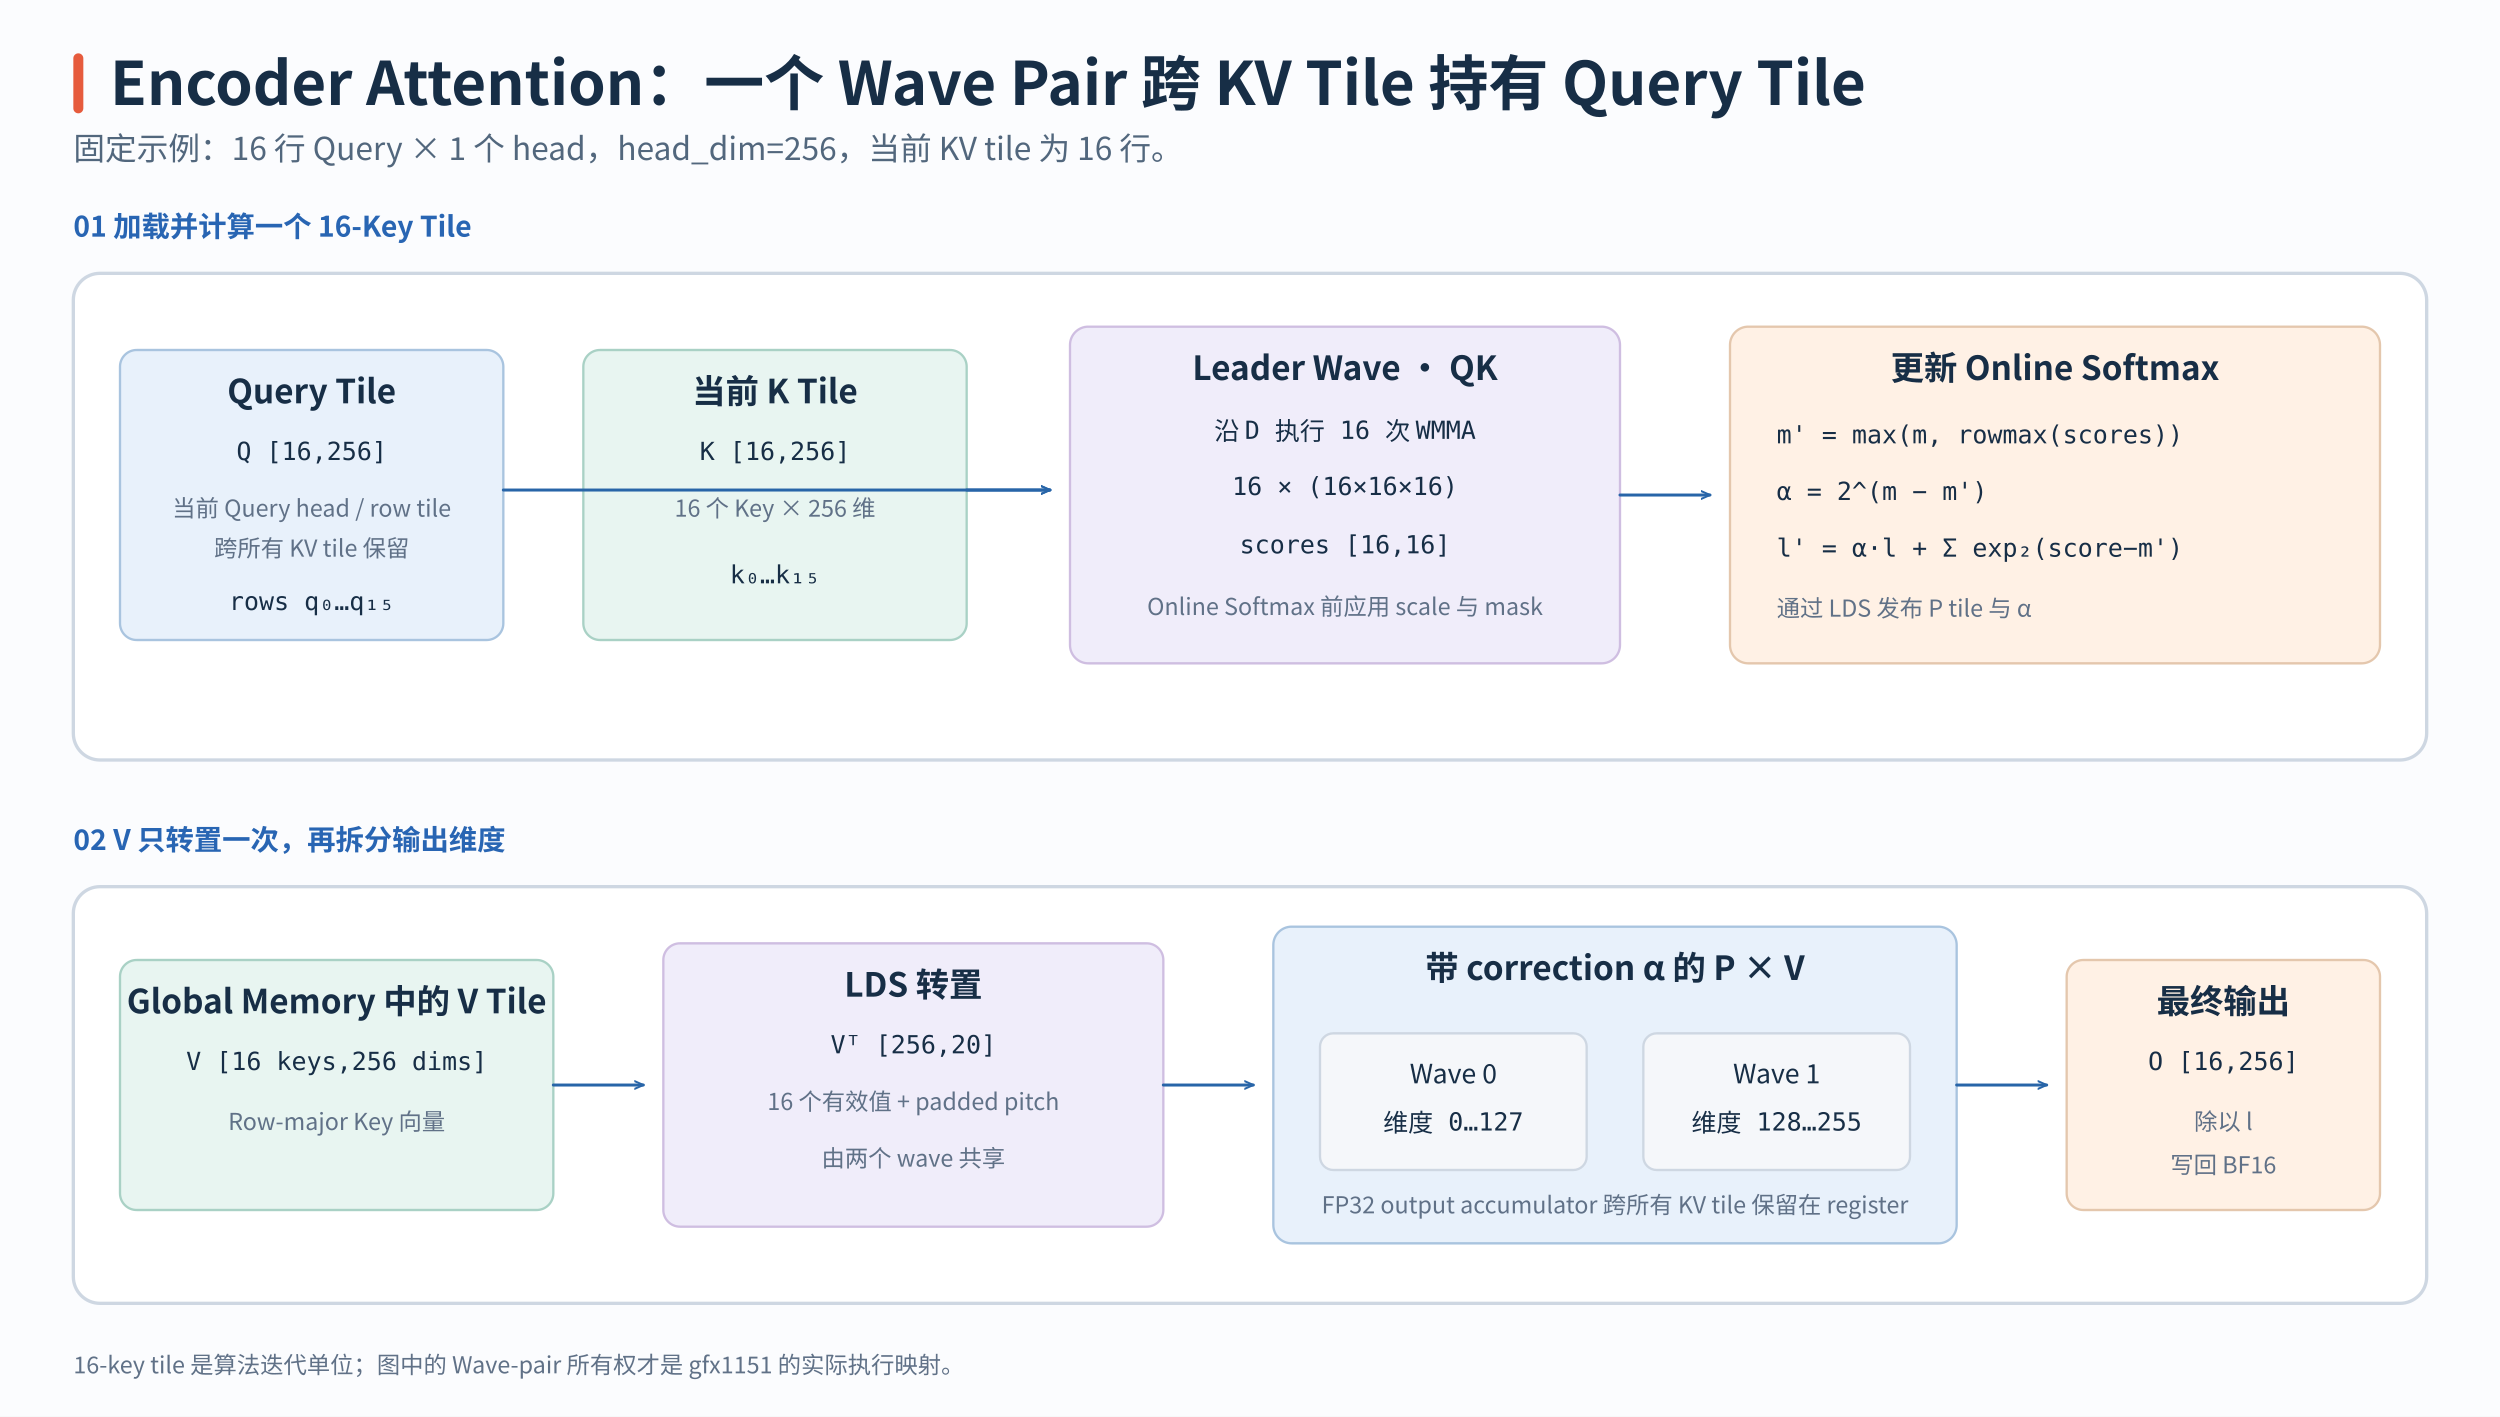
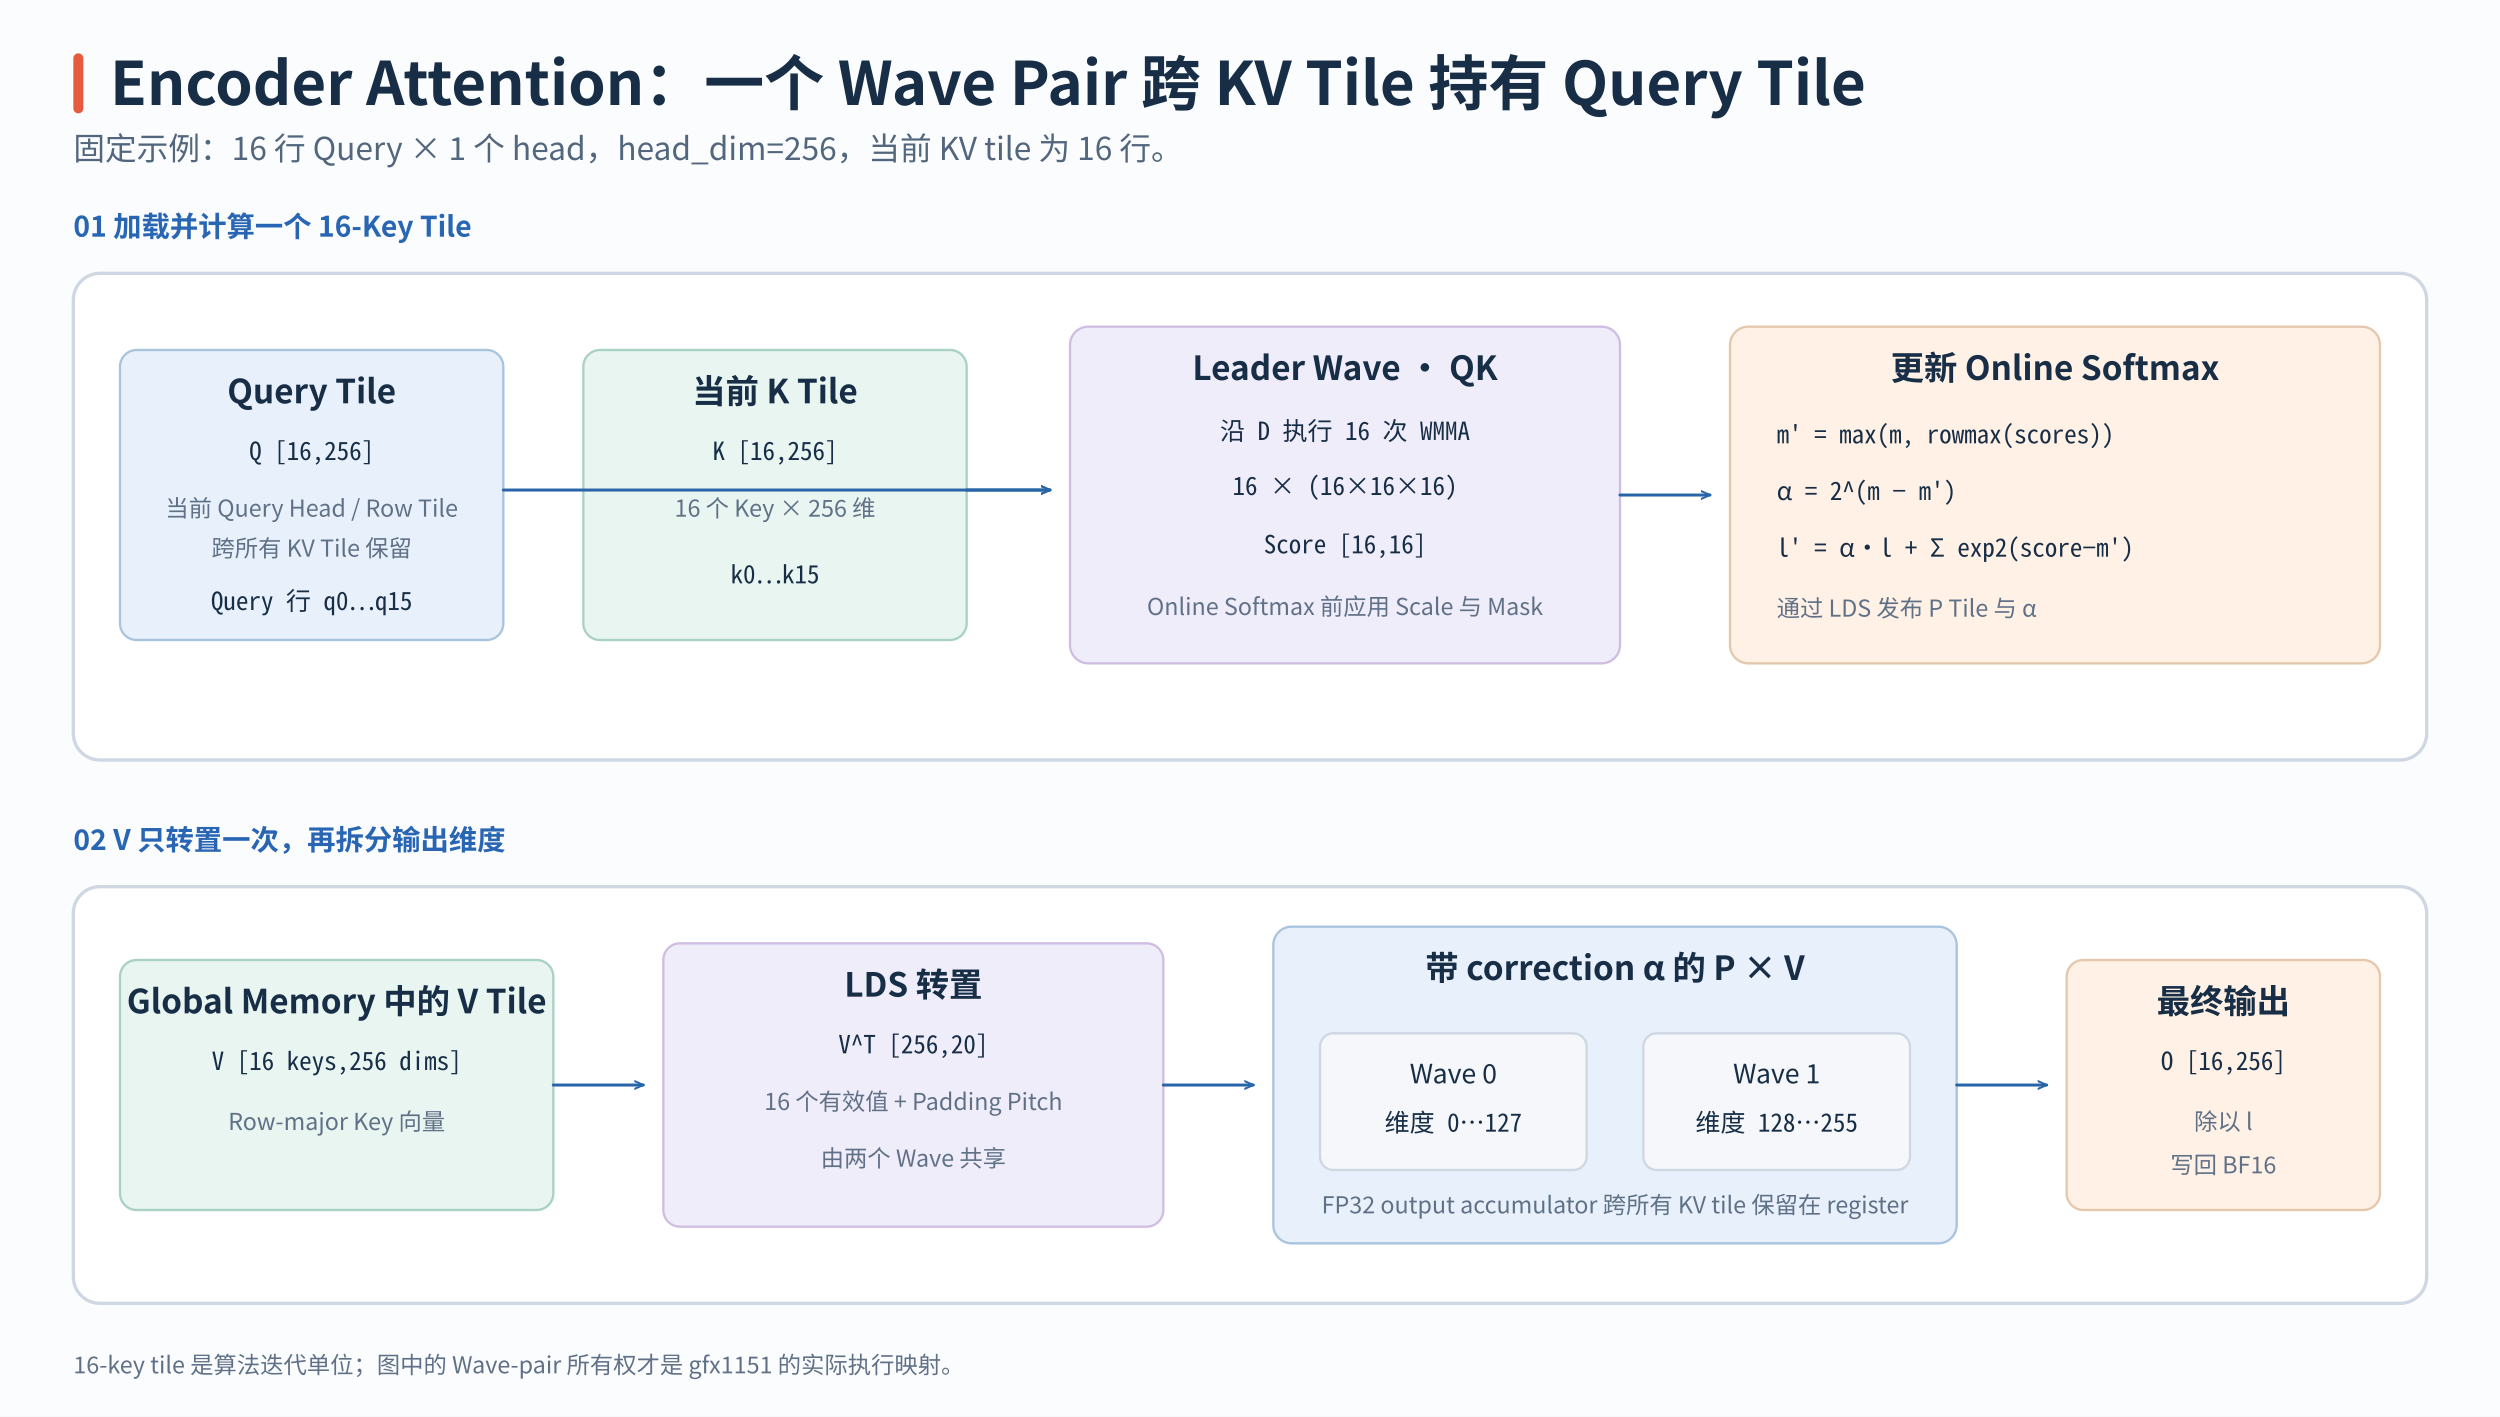
<svg xmlns="http://www.w3.org/2000/svg" width="1500" height="850" viewBox="0 0 1500 850" role="img" aria-labelledby="title desc">
  <defs>
    <marker id="a" markerUnits="userSpaceOnUse" markerWidth="6" markerHeight="6" refX="5.4" refY="3" orient="auto">
      <path d="M0 .6L5.4 3 0 5.4" fill="none" stroke="#2865a8" stroke-width="1.2" stroke-linecap="round" stroke-linejoin="round" />
    </marker>
  </defs>
-   <style>@font-face{font-family:"LXGW WenKai GB Screen";src:url("../fonts/LXGWWenKaiGBScreen.ttf")}text{font-family:"LXGW WenKai GB Screen","Noto Sans CJK SC",sans-serif;fill:#172e46}.title{font-size:36px;font-weight:700}.sub{font-size:19px;fill:#52677d}.eye{font-size:17px;font-weight:700;fill:#2865b3}.h{font-size:20px;font-weight:700}.b{font-size:16px}.s{font-size:14px;fill:#607187}.m{font-family:Consolas,"LXGW WenKai GB Screen",monospace;font-size:15px}.card{fill:#fff;stroke:#ced7e2;stroke-width:2}.blue{fill:#e8f1fb;stroke:#a9c4df;stroke-width:1.4}.green{fill:#e8f5f1;stroke:#a9d1c5;stroke-width:1.4}.purple{fill:#f0edfa;stroke:#cfbee1;stroke-width:1.4}.orange{fill:#fff1e5;stroke:#e4c7ad;stroke-width:1.4}.gray{fill:#f5f7fa;stroke:#ced7e2;stroke-width:1.4}.f{fill:none;stroke:#2865a8;stroke-width:1.8;stroke-linecap:round;stroke-linejoin:round;marker-end:url(#a)}</style>
+   <style>@font-face{font-family:"LXGW WenKai GB Screen";src:url("../fonts/LXGWWenKaiGBScreen.ttf")}text{font-family:"Noto Sans CJK SC","LXGW WenKai GB Screen",sans-serif;fill:#172e46}.title{font-size:36px;font-weight:700}.sub{font-size:19px;fill:#52677d}.eye{font-size:17px;font-weight:700;fill:#2865b3}.h{font-size:20px;font-weight:700}.b{font-size:16px}.s{font-size:14px;fill:#607187}.m{font-family:"Noto Sans Mono CJK SC",Consolas,"LXGW WenKai GB Screen",monospace;font-size:15px}.card{fill:#fff;stroke:#ced7e2;stroke-width:2}.blue{fill:#e8f1fb;stroke:#a9c4df;stroke-width:1.4}.green{fill:#e8f5f1;stroke:#a9d1c5;stroke-width:1.4}.purple{fill:#f0edfa;stroke:#cfbee1;stroke-width:1.4}.orange{fill:#fff1e5;stroke:#e4c7ad;stroke-width:1.4}.gray{fill:#f5f7fa;stroke:#ced7e2;stroke-width:1.4}.f{fill:none;stroke:#2865a8;stroke-width:1.8;stroke-linecap:round;stroke-linejoin:round;marker-end:url(#a)}</style>
  <rect width="1500" height="850" fill="#fbfcfe" />
  <rect x="44" y="32" width="6" height="36" rx="3" fill="#e65b3d" />
  <text x="66" y="63" class="title">Encoder Attention：一个 Wave Pair 跨 KV Tile 持有 Query Tile</text>
  <text x="44" y="96" class="sub">固定示例：16 行 Query × 1 个 head，head_dim=256，当前 KV tile 为 16 行。</text>
  <text x="44" y="142" class="eye">01  加载并计算一个 16-Key Tile</text>
  <rect x="44" y="164" width="1412" height="292" rx="16" class="card" />
  <rect x="72" y="210" width="230" height="174" rx="10" class="blue" />
  <text x="187" y="242" text-anchor="middle" class="h">Query Tile</text>
  <text x="187" y="276" text-anchor="middle" class="m">Q [16,256]</text>
-   <text x="187" y="310" text-anchor="middle" class="s">当前 Query head / row tile</text>
-   <text x="187" y="334" text-anchor="middle" class="s">跨所有 KV tile 保留</text>
-   <text x="187" y="366" text-anchor="middle" class="m">rows q₀…q₁₅</text>
+   <text x="187" y="310" text-anchor="middle" class="s">当前 Query Head / Row Tile</text>
+   <text x="187" y="334" text-anchor="middle" class="s">跨所有 KV Tile 保留</text>
+   <text x="187" y="366" text-anchor="middle" class="m">Query 行 q0…q15</text>
  <rect x="350" y="210" width="230" height="174" rx="10" class="green" />
  <text x="465" y="242" text-anchor="middle" class="h">当前 K Tile</text>
  <text x="465" y="276" text-anchor="middle" class="m">K [16,256]</text>
  <text x="465" y="310" text-anchor="middle" class="s">16 个 Key × 256 维</text>
-   <text x="465" y="350" text-anchor="middle" class="m">k₀…k₁₅</text>
+   <text x="465" y="350" text-anchor="middle" class="m">k0…k15</text>
  <path d="M302 294H630" class="f" />
  <path d="M580 294H630" class="f" />
  <rect x="642" y="196" width="330" height="202" rx="11" class="purple" />
  <text x="807" y="228" text-anchor="middle" class="h">Leader Wave · QK</text>
  <text x="807" y="264" text-anchor="middle" class="m">沿 D 执行 16 次 WMMA</text>
  <text x="807" y="297" text-anchor="middle" class="m">16 × (16×16×16)</text>
-   <text x="807" y="332" text-anchor="middle" class="m">scores [16,16]</text>
-   <text x="807" y="369" text-anchor="middle" class="s">Online Softmax 前应用 scale 与 mask</text>
+   <text x="807" y="332" text-anchor="middle" class="m">Score [16,16]</text>
+   <text x="807" y="369" text-anchor="middle" class="s">Online Softmax 前应用 Scale 与 Mask</text>
  <path d="M972 297H1026" class="f" />
  <rect x="1038" y="196" width="390" height="202" rx="11" class="orange" />
  <text x="1233" y="228" text-anchor="middle" class="h">更新 Online Softmax</text>
  <text x="1066" y="266" class="m">m' = max(m, rowmax(scores))</text>
  <text x="1066" y="300" class="m">α  = 2^(m − m')</text>
-   <text x="1066" y="334" class="m">l' = α·l + Σ exp₂(score−m')</text>
-   <text x="1066" y="370" class="s">通过 LDS 发布 P tile 与 α</text>
+   <text x="1066" y="334" class="m">l' = α·l + Σ exp2(score−m')</text>
+   <text x="1066" y="370" class="s">通过 LDS 发布 P Tile 与 α</text>
  <text x="44" y="510" class="eye">02  V 只转置一次，再拆分输出维度</text>
  <rect x="44" y="532" width="1412" height="250" rx="16" class="card" />
  <rect x="72" y="576" width="260" height="150" rx="10" class="green" />
  <text x="202" y="608" text-anchor="middle" class="h">Global Memory 中的 V Tile</text>
  <text x="202" y="642" text-anchor="middle" class="m">V [16 keys,256 dims]</text>
  <text x="202" y="678" text-anchor="middle" class="s">Row-major Key 向量</text>
  <path d="M332 651H386" class="f" />
  <rect x="398" y="566" width="300" height="170" rx="10" class="purple" />
  <text x="548" y="598" text-anchor="middle" class="h">LDS 转置</text>
-   <text x="548" y="632" text-anchor="middle" class="m">Vᵀ [256,20]</text>
-   <text x="548" y="666" text-anchor="middle" class="s">16 个有效值 + padded pitch</text>
-   <text x="548" y="700" text-anchor="middle" class="s">由两个 wave 共享</text>
+   <text x="548" y="632" text-anchor="middle" class="m">V^T [256,20]</text>
+   <text x="548" y="666" text-anchor="middle" class="s">16 个有效值 + Padding Pitch</text>
+   <text x="548" y="700" text-anchor="middle" class="s">由两个 Wave 共享</text>
  <path d="M698 651H752" class="f" />
  <rect x="764" y="556" width="410" height="190" rx="11" class="blue" />
  <text x="969" y="588" text-anchor="middle" class="h">带 correction α 的 P × V</text>
  <rect x="792" y="620" width="160" height="82" rx="8" class="gray" />
  <text x="872" y="650" text-anchor="middle" class="b">Wave 0</text>
  <text x="872" y="679" text-anchor="middle" class="m">维度 0…127</text>
  <rect x="986" y="620" width="160" height="82" rx="8" class="gray" />
  <text x="1066" y="650" text-anchor="middle" class="b">Wave 1</text>
  <text x="1066" y="679" text-anchor="middle" class="m">维度 128…255</text>
  <text x="969" y="728" text-anchor="middle" class="s">FP32 output accumulator 跨所有 KV tile 保留在 register</text>
  <path d="M1174 651H1228" class="f" />
  <rect x="1240" y="576" width="188" height="150" rx="10" class="orange" />
  <text x="1334" y="608" text-anchor="middle" class="h">最终输出</text>
  <text x="1334" y="642" text-anchor="middle" class="m">O [16,256]</text>
  <text x="1334" y="678" text-anchor="middle" class="s">除以 l</text>
  <text x="1334" y="704" text-anchor="middle" class="s">写回 BF16</text>
  <text x="44" y="824" class="s">16-key tile 是算法迭代单位；图中的 Wave-pair 所有权才是 gfx1151 的实际执行映射。</text>
</svg>
